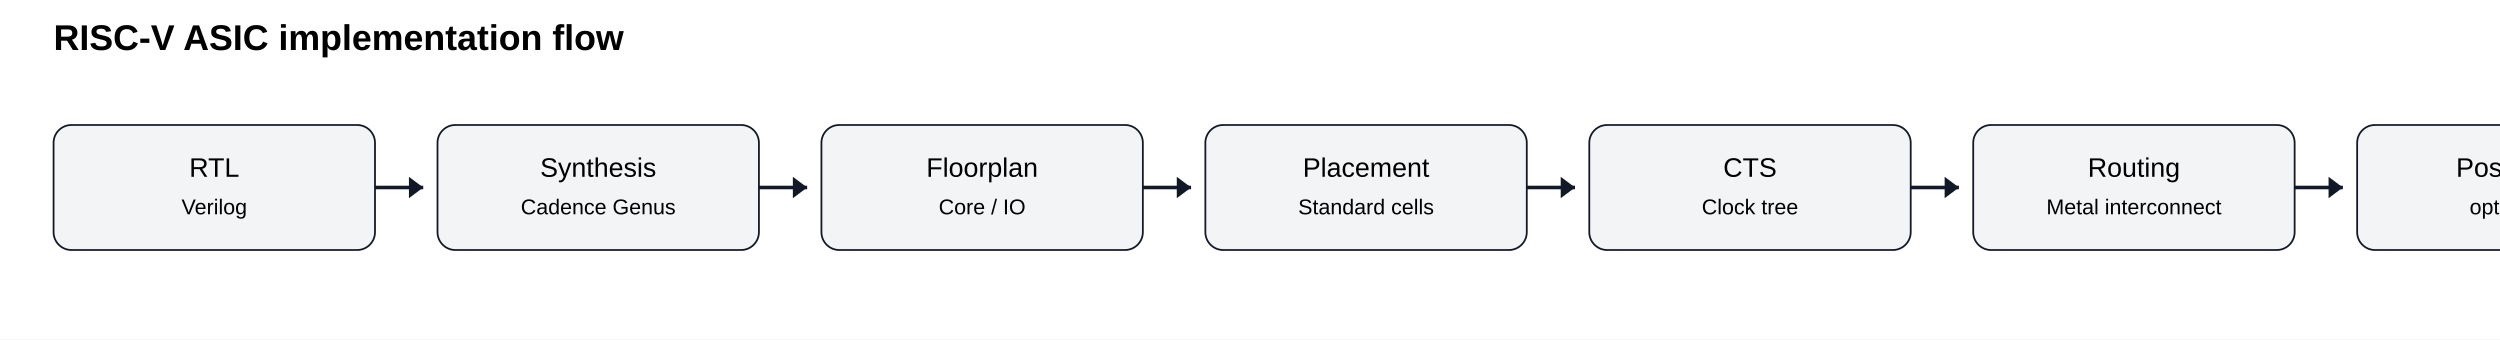
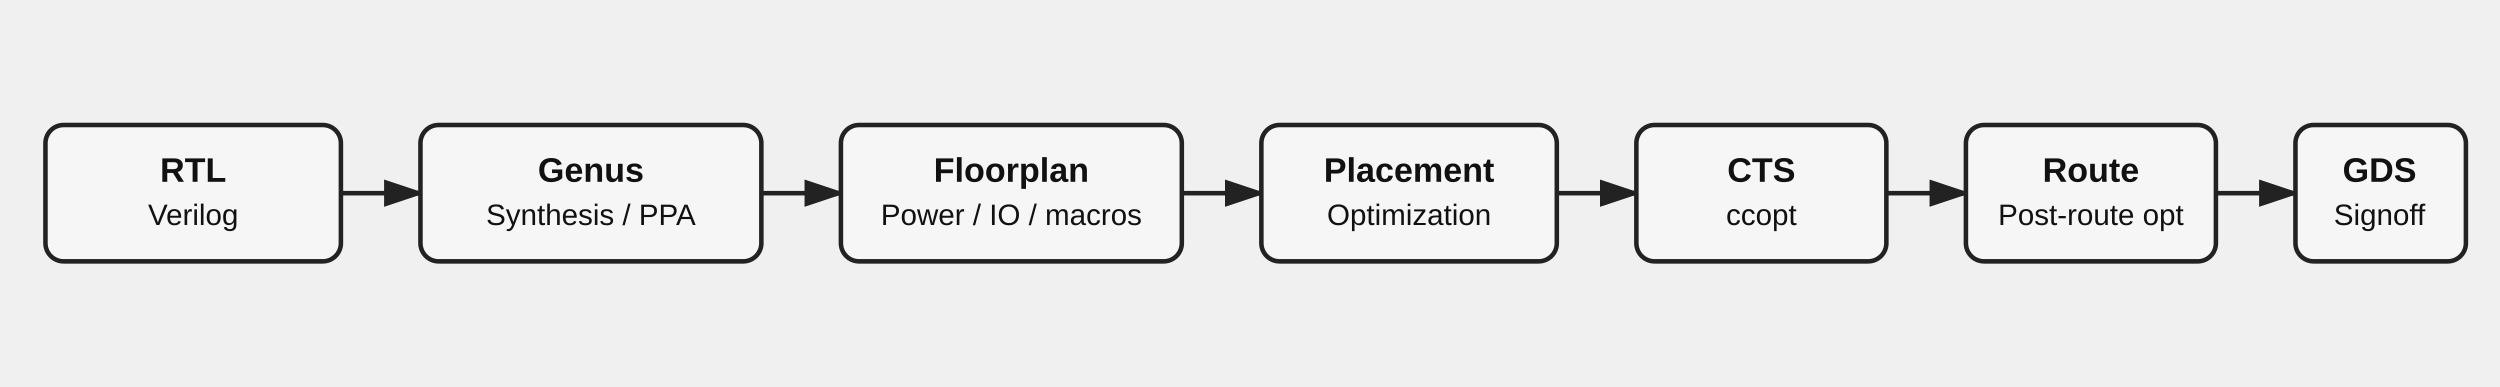
- <svg xmlns="http://www.w3.org/2000/svg" width="1400" height="190" viewBox="0 0 1400 190">
-   <rect width="100%" height="100%" fill="white" />
-   <text x="30" y="28" font-family="Arial" font-size="20" font-weight="bold">RISC-V ASIC implementation flow</text>
-   <rect x="30" y="70" width="180" height="70" rx="10" fill="#f3f4f6" stroke="#111827" />
-   <text x="120.0" y="99" text-anchor="middle" font-family="Arial" font-size="15">RTL</text>
-   <text x="120.0" y="120" text-anchor="middle" font-family="Arial" font-size="12">Verilog</text>
-   <line x1="210" y1="105" x2="237" y2="105" stroke="#111827" stroke-width="2" />
-   <polygon points="237,105 229,99 229,111" fill="#111827" />
-   <rect x="245" y="70" width="180" height="70" rx="10" fill="#f3f4f6" stroke="#111827" />
-   <text x="335.0" y="99" text-anchor="middle" font-family="Arial" font-size="15">Synthesis</text>
-   <text x="335.0" y="120" text-anchor="middle" font-family="Arial" font-size="12">Cadence Genus</text>
-   <line x1="425" y1="105" x2="452" y2="105" stroke="#111827" stroke-width="2" />
-   <polygon points="452,105 444,99 444,111" fill="#111827" />
-   <rect x="460" y="70" width="180" height="70" rx="10" fill="#f3f4f6" stroke="#111827" />
-   <text x="550.0" y="99" text-anchor="middle" font-family="Arial" font-size="15">Floorplan</text>
-   <text x="550.0" y="120" text-anchor="middle" font-family="Arial" font-size="12">Core / IO</text>
-   <line x1="640" y1="105" x2="667" y2="105" stroke="#111827" stroke-width="2" />
-   <polygon points="667,105 659,99 659,111" fill="#111827" />
-   <rect x="675" y="70" width="180" height="70" rx="10" fill="#f3f4f6" stroke="#111827" />
-   <text x="765.0" y="99" text-anchor="middle" font-family="Arial" font-size="15">Placement</text>
-   <text x="765.0" y="120" text-anchor="middle" font-family="Arial" font-size="12">Standard cells</text>
-   <line x1="855" y1="105" x2="882" y2="105" stroke="#111827" stroke-width="2" />
-   <polygon points="882,105 874,99 874,111" fill="#111827" />
-   <rect x="890" y="70" width="180" height="70" rx="10" fill="#f3f4f6" stroke="#111827" />
-   <text x="980.0" y="99" text-anchor="middle" font-family="Arial" font-size="15">CTS</text>
-   <text x="980.0" y="120" text-anchor="middle" font-family="Arial" font-size="12">Clock tree</text>
-   <line x1="1070" y1="105" x2="1097" y2="105" stroke="#111827" stroke-width="2" />
-   <polygon points="1097,105 1089,99 1089,111" fill="#111827" />
-   <rect x="1105" y="70" width="180" height="70" rx="10" fill="#f3f4f6" stroke="#111827" />
-   <text x="1195.0" y="99" text-anchor="middle" font-family="Arial" font-size="15">Routing</text>
-   <text x="1195.0" y="120" text-anchor="middle" font-family="Arial" font-size="12">Metal interconnect</text>
-   <line x1="1285" y1="105" x2="1312" y2="105" stroke="#111827" stroke-width="2" />
-   <polygon points="1312,105 1304,99 1304,111" fill="#111827" />
-   <rect x="1320" y="70" width="180" height="70" rx="10" fill="#f3f4f6" stroke="#111827" />
-   <text x="1410.0" y="99" text-anchor="middle" font-family="Arial" font-size="15">Post-route</text>
-   <text x="1410.0" y="120" text-anchor="middle" font-family="Arial" font-size="12">optDesign</text>
-   <line x1="1500" y1="105" x2="1527" y2="105" stroke="#111827" stroke-width="2" />
-   <polygon points="1527,105 1519,99 1519,111" fill="#111827" />
-   <rect x="1535" y="70" width="180" height="70" rx="10" fill="#f3f4f6" stroke="#111827" />
-   <text x="1625.0" y="99" text-anchor="middle" font-family="Arial" font-size="15">Verification</text>
-   <text x="1625.0" y="120" text-anchor="middle" font-family="Arial" font-size="12">DRC / timing</text>
-   <line x1="1715" y1="105" x2="1742" y2="105" stroke="#111827" stroke-width="2" />
-   <polygon points="1742,105 1734,99 1734,111" fill="#111827" />
-   <rect x="1750" y="70" width="180" height="70" rx="10" fill="#f3f4f6" stroke="#111827" />
-   <text x="1840.0" y="99" text-anchor="middle" font-family="Arial" font-size="15">GDSII</text>
-   <text x="1840.0" y="120" text-anchor="middle" font-family="Arial" font-size="12">Preparation / export</text>
+ <svg xmlns="http://www.w3.org/2000/svg" width="1100" height="170" viewBox="0 0 1100 170">
+   <style>text{font-family:Arial,sans-serif;fill:#111}.box{fill:#f6f6f6;stroke:#222;stroke-width:2}.arrow{stroke:#222;stroke-width:2;fill:none;marker-end:url(#a)}.small{font-size:13px}.title{font-size:15px;font-weight:bold}</style>
+   <defs>
+     <marker id="a" markerWidth="10" markerHeight="10" refX="8" refY="3" orient="auto">
+       <path d="M0,0 L0,6 L9,3 z" fill="#222" />
+     </marker>
+   </defs>
+   <rect class="box" x="20" y="55" width="130" height="60" rx="8" />
+   <text x="85" y="80" text-anchor="middle" class="title">RTL</text>
+   <text x="85" y="99" text-anchor="middle" class="small">Verilog</text>
+   <path class="arrow" d="M150 85 H185" />
+   <rect class="box" x="185" y="55" width="150" height="60" rx="8" />
+   <text x="260" y="80" text-anchor="middle" class="title">Genus</text>
+   <text x="260" y="99" text-anchor="middle" class="small">Synthesis / PPA</text>
+   <path class="arrow" d="M335 85 H370" />
+   <rect class="box" x="370" y="55" width="150" height="60" rx="8" />
+   <text x="445" y="80" text-anchor="middle" class="title">Floorplan</text>
+   <text x="445" y="99" text-anchor="middle" class="small">Power / IO / macros</text>
+   <path class="arrow" d="M520 85 H555" />
+   <rect class="box" x="555" y="55" width="130" height="60" rx="8" />
+   <text x="620" y="80" text-anchor="middle" class="title">Placement</text>
+   <text x="620" y="99" text-anchor="middle" class="small">Optimization</text>
+   <path class="arrow" d="M685 85 H720" />
+   <rect class="box" x="720" y="55" width="110" height="60" rx="8" />
+   <text x="775" y="80" text-anchor="middle" class="title">CTS</text>
+   <text x="775" y="99" text-anchor="middle" class="small">ccopt</text>
+   <path class="arrow" d="M830 85 H865" />
+   <rect class="box" x="865" y="55" width="110" height="60" rx="8" />
+   <text x="920" y="80" text-anchor="middle" class="title">Route</text>
+   <text x="920" y="99" text-anchor="middle" class="small">Post-route opt</text>
+   <path class="arrow" d="M975 85 H1010" />
+   <rect class="box" x="1010" y="55" width="75" height="60" rx="8" />
+   <text x="1047" y="80" text-anchor="middle" class="title">GDS</text>
+   <text x="1047" y="99" text-anchor="middle" class="small">Signoff</text>
</svg>
